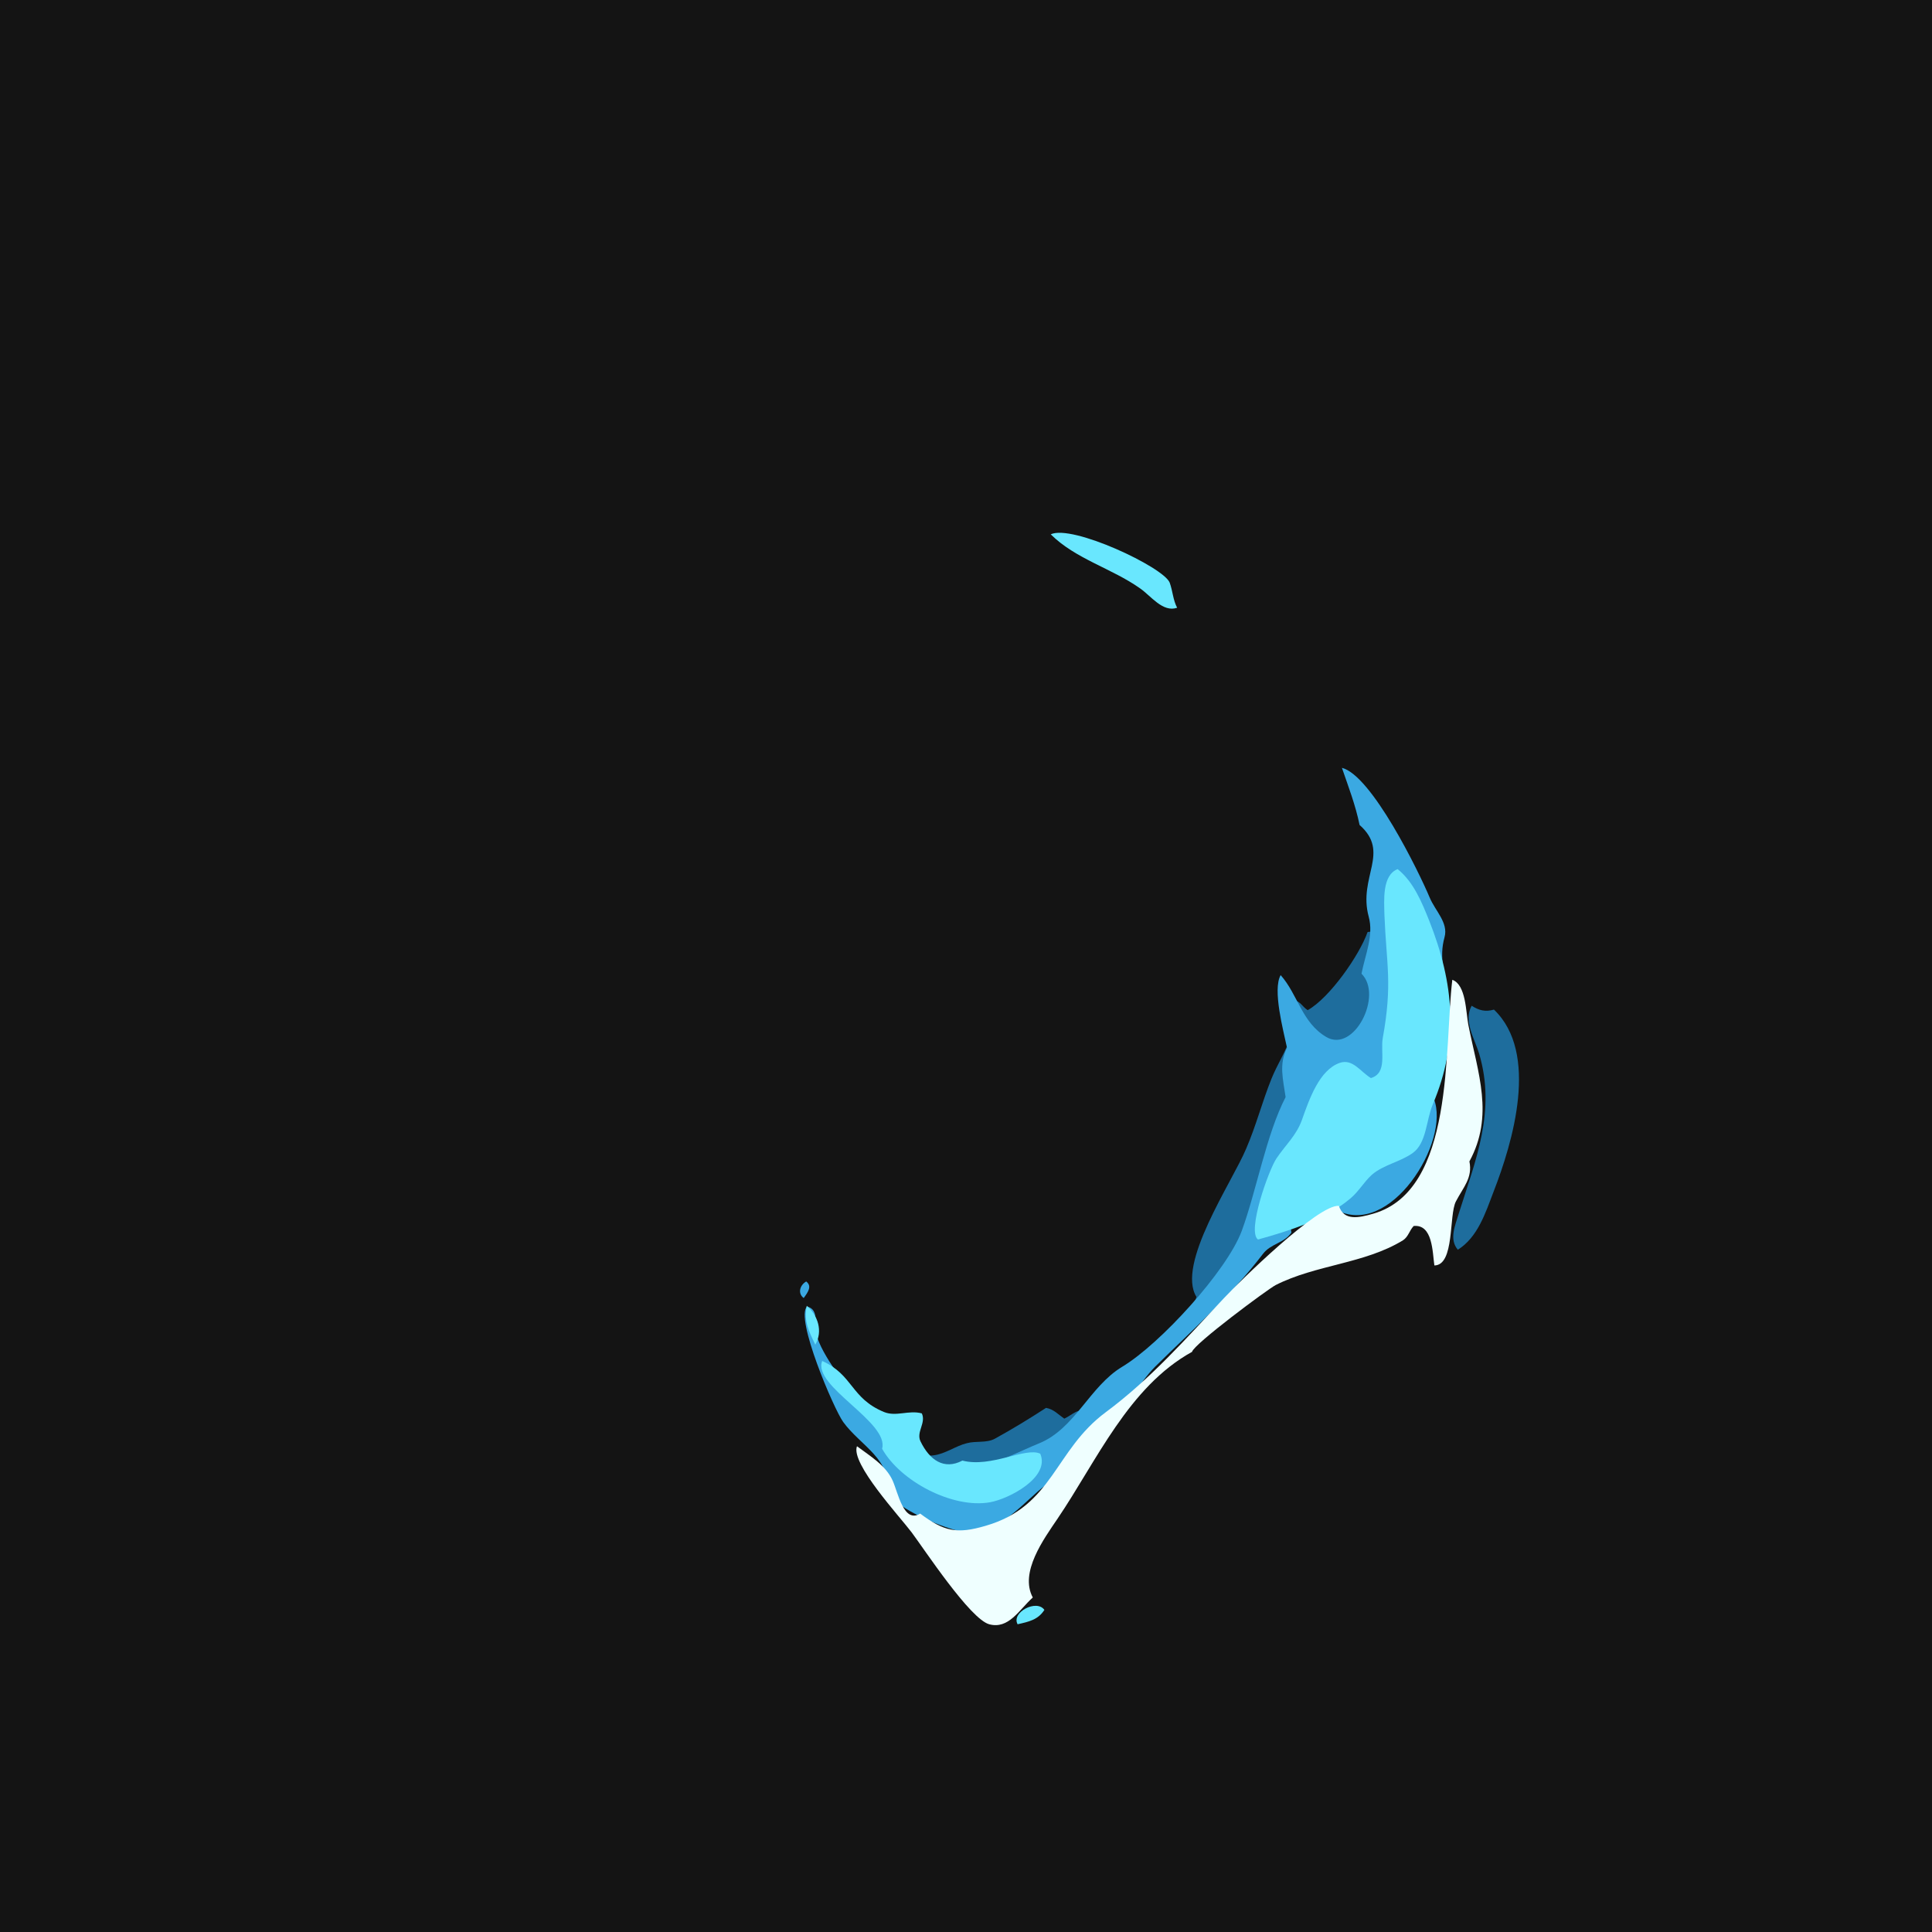
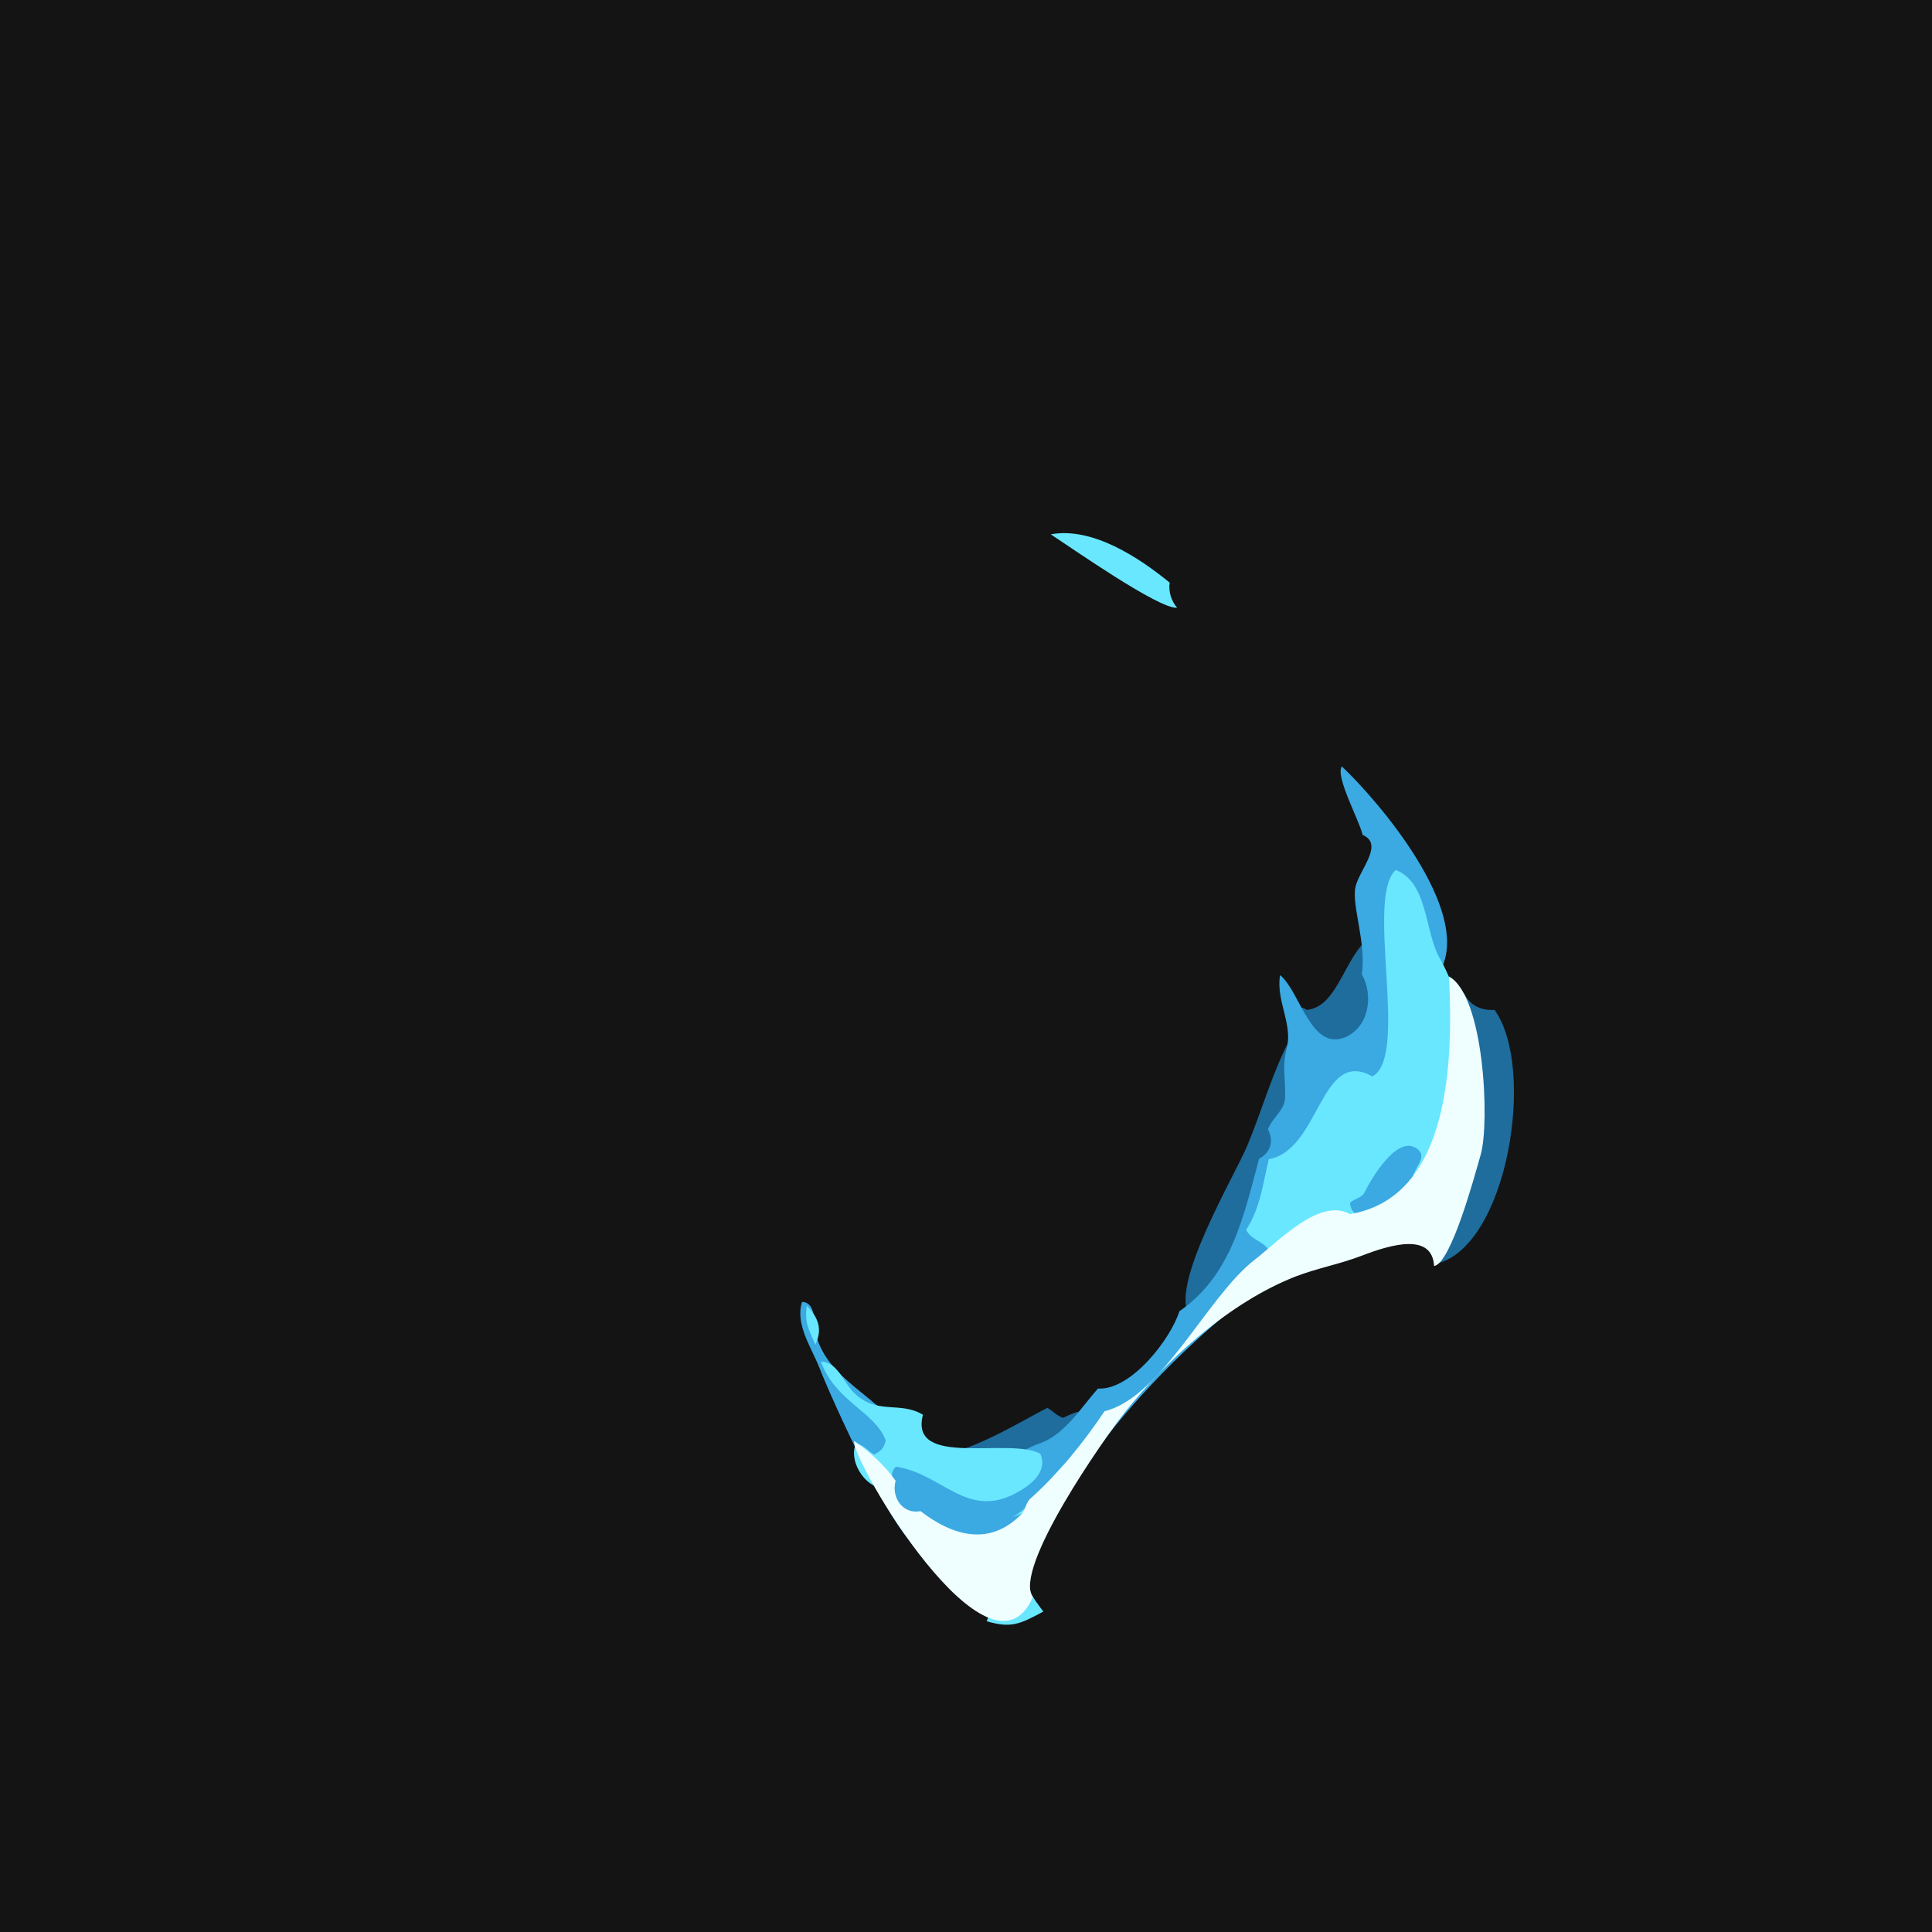
<svg xmlns="http://www.w3.org/2000/svg" width="700" height="700" viewBox="0 0 700 700">
  <rect width="700" height="700" fill="#141414" />
-   <path fill="#1e6d9d" fill-rule="evenodd" d="M430.6,476.4 C430.9,473.7 432.9,472.4 433.5,469.9 C426.1,458.0 446.5,428.2 451.5,416.2 C455.1,407.9 457.3,399.2 460.7,390.8 C462.8,385.6 466.0,380.8 467.7,375.4 C465.4,370.9 463.3,365.5 468.3,362.9 C470.6,361.8 471.7,364.7 473.8,366.0 C481.7,361.6 492.5,346.2 495.5,337.7 C500.0,336.7 501.8,342.4 504.2,345.4 C502.6,352.7 507.9,359.5 505.7,366.6 C502.9,375.7 491.0,389.0 480.6,386.3 C477.8,385.6 476.5,382.9 473.6,383.2 C470.6,387.6 473.6,392.8 473.8,397.7 C474.6,416.2 460.1,444.7 451.1,460.1 C448.0,465.3 437.4,480.9 430.6,476.4Z M525.2,373.3 C522.7,369.2 520.1,365.3 523.5,361.0 C526.2,364.8 527.4,369.0 525.2,373.3Z M528.2,452.8 C525.0,449.1 527.2,444.1 528.5,439.8 C534.7,420.1 542.1,402.6 535.9,381.7 C534.2,376.2 530.2,369.9 533.2,364.4 C535.9,366.1 538.1,366.7 541.3,365.8 C557.7,381.5 548.2,413.7 541.1,431.9 C538.2,439.5 535.4,448.3 528.2,452.8Z M329.9,529.2 C331.4,525.6 334.9,527.8 338.2,527.3 C342.5,526.8 346.2,523.9 350.3,522.9 C353.6,522.0 357.4,522.9 360.4,521.3 C366.6,517.9 373.0,514.0 379.0,510.1 C381.8,510.6 383.3,512.4 385.6,514.0 C388.4,512.8 391.0,509.6 393.7,511.9 C387.9,534.1 342.1,554.8 329.9,529.2Z" />
-   <path fill="#3ba9e2" fill-rule="evenodd" d="M347.3,554.7 C339.8,552.8 326.3,547.1 321.5,541.1 C323.4,528.8 311.7,523.8 305.5,515.2 C302.1,510.5 288.0,477.5 292.4,473.4 C296.9,474.4 295.0,479.9 295.8,483.5 C297.4,490.3 307.4,504.1 312.9,508.1 C319.9,513.2 330.0,514.6 329.0,525.1 C342.4,541.1 361.9,528.9 376.6,522.9 C389.5,517.6 394.8,502.3 406.6,495.2 C420.3,487.0 444.5,460.5 449.9,446.0 C455.2,431.6 458.8,411.0 465.8,397.5 C464.9,391.1 463.3,385.7 466.3,379.6 C465.0,373.4 461.0,358.6 464.0,353.3 C470.3,360.4 471.6,370.4 480.5,375.7 C490.6,381.7 501.2,360.6 493.3,352.8 C494.6,346.0 497.8,338.9 495.9,332.1 C492.0,317.7 503.9,308.9 492.6,298.9 C491.1,291.6 488.6,285.2 486.2,278.2 C497.0,280.9 514.1,315.9 518.0,325.2 C520.0,330.0 524.8,334.3 523.4,339.5 C522.3,343.5 522.4,346.4 522.8,350.4 C519.7,351.2 518.3,347.8 515.6,346.5 C511.6,349.5 512.9,354.5 516.4,357.5 C515.9,359.8 514.5,361.6 513.8,363.9 C512.4,368.3 513.5,373.0 513.0,377.5 C511.8,386.7 506.5,398.5 497.4,402.2 C493.9,400.1 492.0,395.2 487.8,395.7 C480.9,396.5 480.1,405.2 478.4,411.7 C475.9,421.7 468.3,429.6 464.9,439.5 C465.9,442.0 467.7,443.8 467.9,446.6 C465.3,450.4 460.4,450.6 457.6,454.3 C445.9,469.6 432.1,481.8 418.5,495.2 C412.4,501.3 408.8,510.0 401.5,514.7 C393.5,519.8 391.6,521.9 387.3,530.4 C385.0,534.8 379.9,536.9 376.1,540.3 C368.3,547.2 359.0,557.6 347.3,554.7Z M483.9,438.2 C481.6,436.9 480.0,438.9 477.6,440.0 C473.2,430.9 498.1,416.9 503.7,413.0 C509.8,408.8 511.7,400.1 519.5,398.1 C525.7,413.5 503.5,449.2 483.9,438.2Z M291.2,470.3 C289.0,468.7 289.7,465.7 292.1,464.3 C294.3,466.0 292.8,468.1 291.2,470.3Z" />
-   <path fill="#69e7fe" fill-rule="evenodd" d="M380.7,193.6 C388.4,189.9 421.6,205.5 423.8,211.1 C424.9,214.1 425.0,217.4 426.5,220.2 C421.3,222.0 417.0,215.9 413.1,213.2 C402.8,205.9 389.8,202.6 380.7,193.6Z M455.8,449.1 C451.7,446.2 459.7,423.8 462.5,419.7 C465.8,414.8 469.7,411.4 471.7,405.8 C474.4,398.2 478.0,387.7 485.4,385.1 C490.1,383.5 492.8,388.2 496.7,390.6 C502.8,388.8 500.1,381.1 501.0,376.1 C504.6,356.3 502.3,349.5 501.6,331.4 C501.5,326.3 500.7,317.1 506.4,314.9 C512.2,319.6 515.1,326.8 517.8,333.5 C526.8,356.2 528.8,377.4 519.1,400.2 C516.7,405.9 516.9,414.2 511.8,417.8 C507.3,421.0 501.3,422.0 497.1,425.6 C494.2,428.2 492.3,431.7 489.3,434.2 C480.4,441.8 467.0,446.0 455.8,449.1Z M295.4,487.2 C293.0,482.2 291.2,478.8 292.3,473.1 C296.4,476.7 298.2,482.3 295.4,487.2Z M319.6,524.9 C322.3,515.3 294.2,502.2 297.9,493.1 C309.2,498.2 308.2,506.6 320.3,511.6 C324.7,513.4 329.3,510.8 334.0,512.1 C335.6,515.6 331.9,518.8 333.5,522.2 C336.8,529.0 342.0,532.7 348.7,529.2 C359.2,531.9 371.5,524.2 376.9,526.7 C380.6,535.3 365.5,543.1 358.7,544.3 C345.2,546.7 326.2,536.7 319.6,524.9Z M368.7,588.5 C366.3,584.2 375.6,579.3 378.4,583.3 C376.1,586.9 372.7,587.6 368.7,588.5Z" />
-   <path fill="#efffff" fill-rule="evenodd" d="M358.4,588.5 C351.5,586.6 335.0,561.5 330.3,555.2 C326.1,549.6 308.1,530.2 310.5,524.0 C315.3,527.6 320.9,530.9 323.4,536.4 C325.4,540.8 327.4,552.1 333.4,548.4 C342.1,554.9 346.7,555.9 357.2,552.8 C381.6,545.7 382.0,525.5 400.6,511.7 C416.9,499.6 429.7,485.0 443.4,470.4 C449.1,464.3 477.6,436.3 485.1,436.9 C486.9,442.4 492.2,441.3 497.7,439.7 C527.1,431.1 523.2,379.9 526.2,355.0 C531.2,356.8 531.1,366.7 532.0,371.3 C535.5,388.9 541.4,404.2 532.4,420.8 C533.6,426.8 530.2,430.1 527.5,435.3 C524.9,440.3 527.1,458.4 519.7,458.5 C519.0,453.6 519.1,443.5 512.2,444.2 C510.6,445.9 510.3,448.1 508.3,449.4 C494.4,457.9 476.8,458.2 462.2,465.6 C459.3,467.1 432.4,487.1 431.9,489.8 C408.9,502.5 397.3,529.4 383.2,550.2 C378.2,557.6 369.3,569.7 374.2,578.8 C369.2,583.3 365.5,590.4 358.4,588.5Z" />
+   <path fill="#1e6d9d" fill-rule="evenodd" d="M431.3,477.0 C422.8,467.0 447.6,425.6 452.0,414.9 C457.4,401.9 461.0,388.4 467.7,375.9 C466.9,370.8 469.4,362.6 473.4,365.9 C485.6,364.9 487.3,343.6 498.6,338.3 C506.7,343.8 507.9,358.8 505.3,367.5 C501.9,369.2 502.1,372.7 500.3,375.9 C494.7,385.6 485.0,380.0 475.7,384.6 C468.4,388.3 473.1,402.6 471.7,410.3 C468.7,426.7 452.2,474.6 431.3,477.0Z M520.3,457.9 C513.2,440.0 527.0,421.5 527.7,403.4 C528.4,387.7 519.7,372.3 523.4,356.9 C526.0,357.6 528.2,359.1 530.6,360.1 C532.6,364.4 536.9,366.2 541.5,365.9 C556.7,387.0 546.2,451.9 520.3,457.9Z M337.0,538.5 C333.4,536.6 332.2,532.5 329.9,529.3 C331.2,526.8 332.1,525.7 334.9,525.3 C342.6,532.3 371.7,513.8 379.5,510.1 C381.6,511.3 382.9,513.0 385.2,513.7 C388.0,512.4 390.1,511.2 393.3,511.3 C397.5,525.8 353.9,548.0 337.0,538.5Z" />
+   <path fill="#3ba9e2" fill-rule="evenodd" d="M332.7,560.8 C323.3,556.0 300.8,505.7 296.9,495.6 C294.0,488.2 288.0,479.8 290.6,471.7 C296.1,472.0 294.6,480.0 295.7,483.9 C299.8,498.2 313.8,504.1 323.1,514.4 C327.0,518.7 328.1,524.5 331.7,528.9 C344.3,544.4 363.4,527.7 376.9,522.9 C385.8,519.7 391.6,510.1 397.8,503.1 C409.9,503.8 424.3,484.9 427.3,475.1 C446.4,461.9 450.7,440.1 456.2,419.8 C460.4,417.6 461.6,413.4 459.4,409.2 C460.9,405.0 465.4,402.3 465.6,397.9 C465.9,391.3 464.4,386.6 466.2,379.8 C468.5,371.1 462.2,362.4 463.8,353.3 C471.1,359.2 474.9,381.0 487.4,375.8 C495.9,372.2 497.8,360.7 493.4,353.0 C495.1,341.6 489.7,328.2 491.1,321.4 C492.5,315.1 501.6,305.9 493.7,302.5 C492.6,297.4 483.6,281.1 486.2,277.7 C499.9,290.7 532.7,329.4 522.3,350.8 C519.7,349.8 518.4,347.4 515.5,347.8 C512.0,351.3 513.3,355.4 516.4,358.7 C513.5,373.2 510.5,393.1 497.9,402.2 C493.8,401.2 491.9,397.4 488.4,395.4 C478.6,397.1 465.2,434.1 466.9,441.7 C467.6,445.0 472.2,446.2 472.9,449.5 C474.5,457.4 464.6,460.7 458.7,464.9 C438.2,479.7 417.2,499.9 401.7,519.6 C385.4,540.1 364.9,577.2 332.7,560.8Z M476.6,441.9 C479.5,427.2 494.2,420.9 504.4,411.8 C510.2,406.8 514.2,399.0 522.4,398.0 C522.9,400.7 526.2,401.0 527.5,403.4 C538.3,423.9 495.6,463.4 476.6,441.9Z" />
+   <path fill="#69e7fe" fill-rule="evenodd" d="M380.7,193.6 C395.7,190.8 412.7,202.0 423.8,211.1 C423.3,214.3 424.4,217.8 426.5,220.2 C420.1,220.9 387.5,198.0 380.7,193.6Z M455.0,458.9 C455.9,456.2 458.3,455.1 459.5,452.6 C457.2,449.5 453.2,449.1 451.5,445.6 C456.7,437.5 457.5,429.1 459.7,420.0 C478.3,416.7 478.4,379.4 497.2,390.0 C510.8,382.9 494.5,325.3 505.7,315.2 C517.5,319.8 516.1,337.5 521.6,347.1 C534.2,369.1 539.8,413.8 511.7,428.0 C511.4,423.7 517.5,419.7 513.8,416.5 C506.7,410.4 497.1,426.6 494.4,432.0 C493.4,434.1 490.8,434.2 489.1,435.8 C489.4,438.9 491.1,440.1 493.8,441.3 C491.8,445.7 488.4,447.4 483.6,446.0 C477.9,449.3 460.0,468.2 455.0,458.9Z M295.4,487.2 C292.9,481.2 291.5,479.5 292.3,473.1 C296.5,477.3 298.1,481.6 295.4,487.2Z M324.6,531.4 C322.2,533.6 323.8,536.4 322.2,539.1 C314.6,540.8 307.1,530.0 310.1,523.1 C313.0,523.4 314.3,525.6 316.7,527.0 C319.2,525.8 320.3,524.6 320.9,521.9 C317.0,511.4 302.8,508.0 297.4,493.3 C303.6,493.6 305.4,500.6 309.3,504.5 C317.6,512.9 326.1,507.5 334.4,512.6 C329.3,532.1 365.5,520.6 376.9,526.7 C379.8,533.4 373.3,538.2 367.9,541.1 C350.2,550.4 341.3,533.9 324.6,531.4Z M366.2,549.8 C372.6,547.8 380.9,534.4 387.4,528.9 C383.9,539.7 377.9,546.4 366.2,549.8Z M357.5,587.4 C360.9,578.4 362.9,572.4 373.0,570.2 C372.0,576.7 374.2,578.6 378.0,583.9 C369.8,588.3 366.5,590.1 357.5,587.4Z" />
+   <path fill="#efffff" fill-rule="evenodd" d="M309.5,522.1 C315.4,526.2 320.3,530.7 324.5,536.5 C322.8,542.7 327.3,548.8 333.5,547.5 C345.1,556.4 358.3,560.4 369.9,548.8 C371.6,547.2 371.6,544.5 373.3,543.0 C383.8,533.6 392.6,522.6 400.2,511.3 C420.9,506.3 437.5,469.7 454.4,456.6 C463.6,449.4 478.3,433.8 489.1,439.9 C525.8,433.8 526.5,383.4 525.0,353.8 C537.8,360.8 539.8,406.7 536.5,418.3 C534.2,426.4 525.7,457.8 519.6,458.7 C518.9,446.7 504.4,450.7 493.3,455.0 C485.5,458.0 477.2,459.5 469.4,462.5 C445.7,471.8 423.3,492.0 407.7,511.5 C400.3,520.8 367.0,568.2 374.2,578.7 C358.6,614.2 308.2,528.8 309.5,522.1Z" />
</svg>
